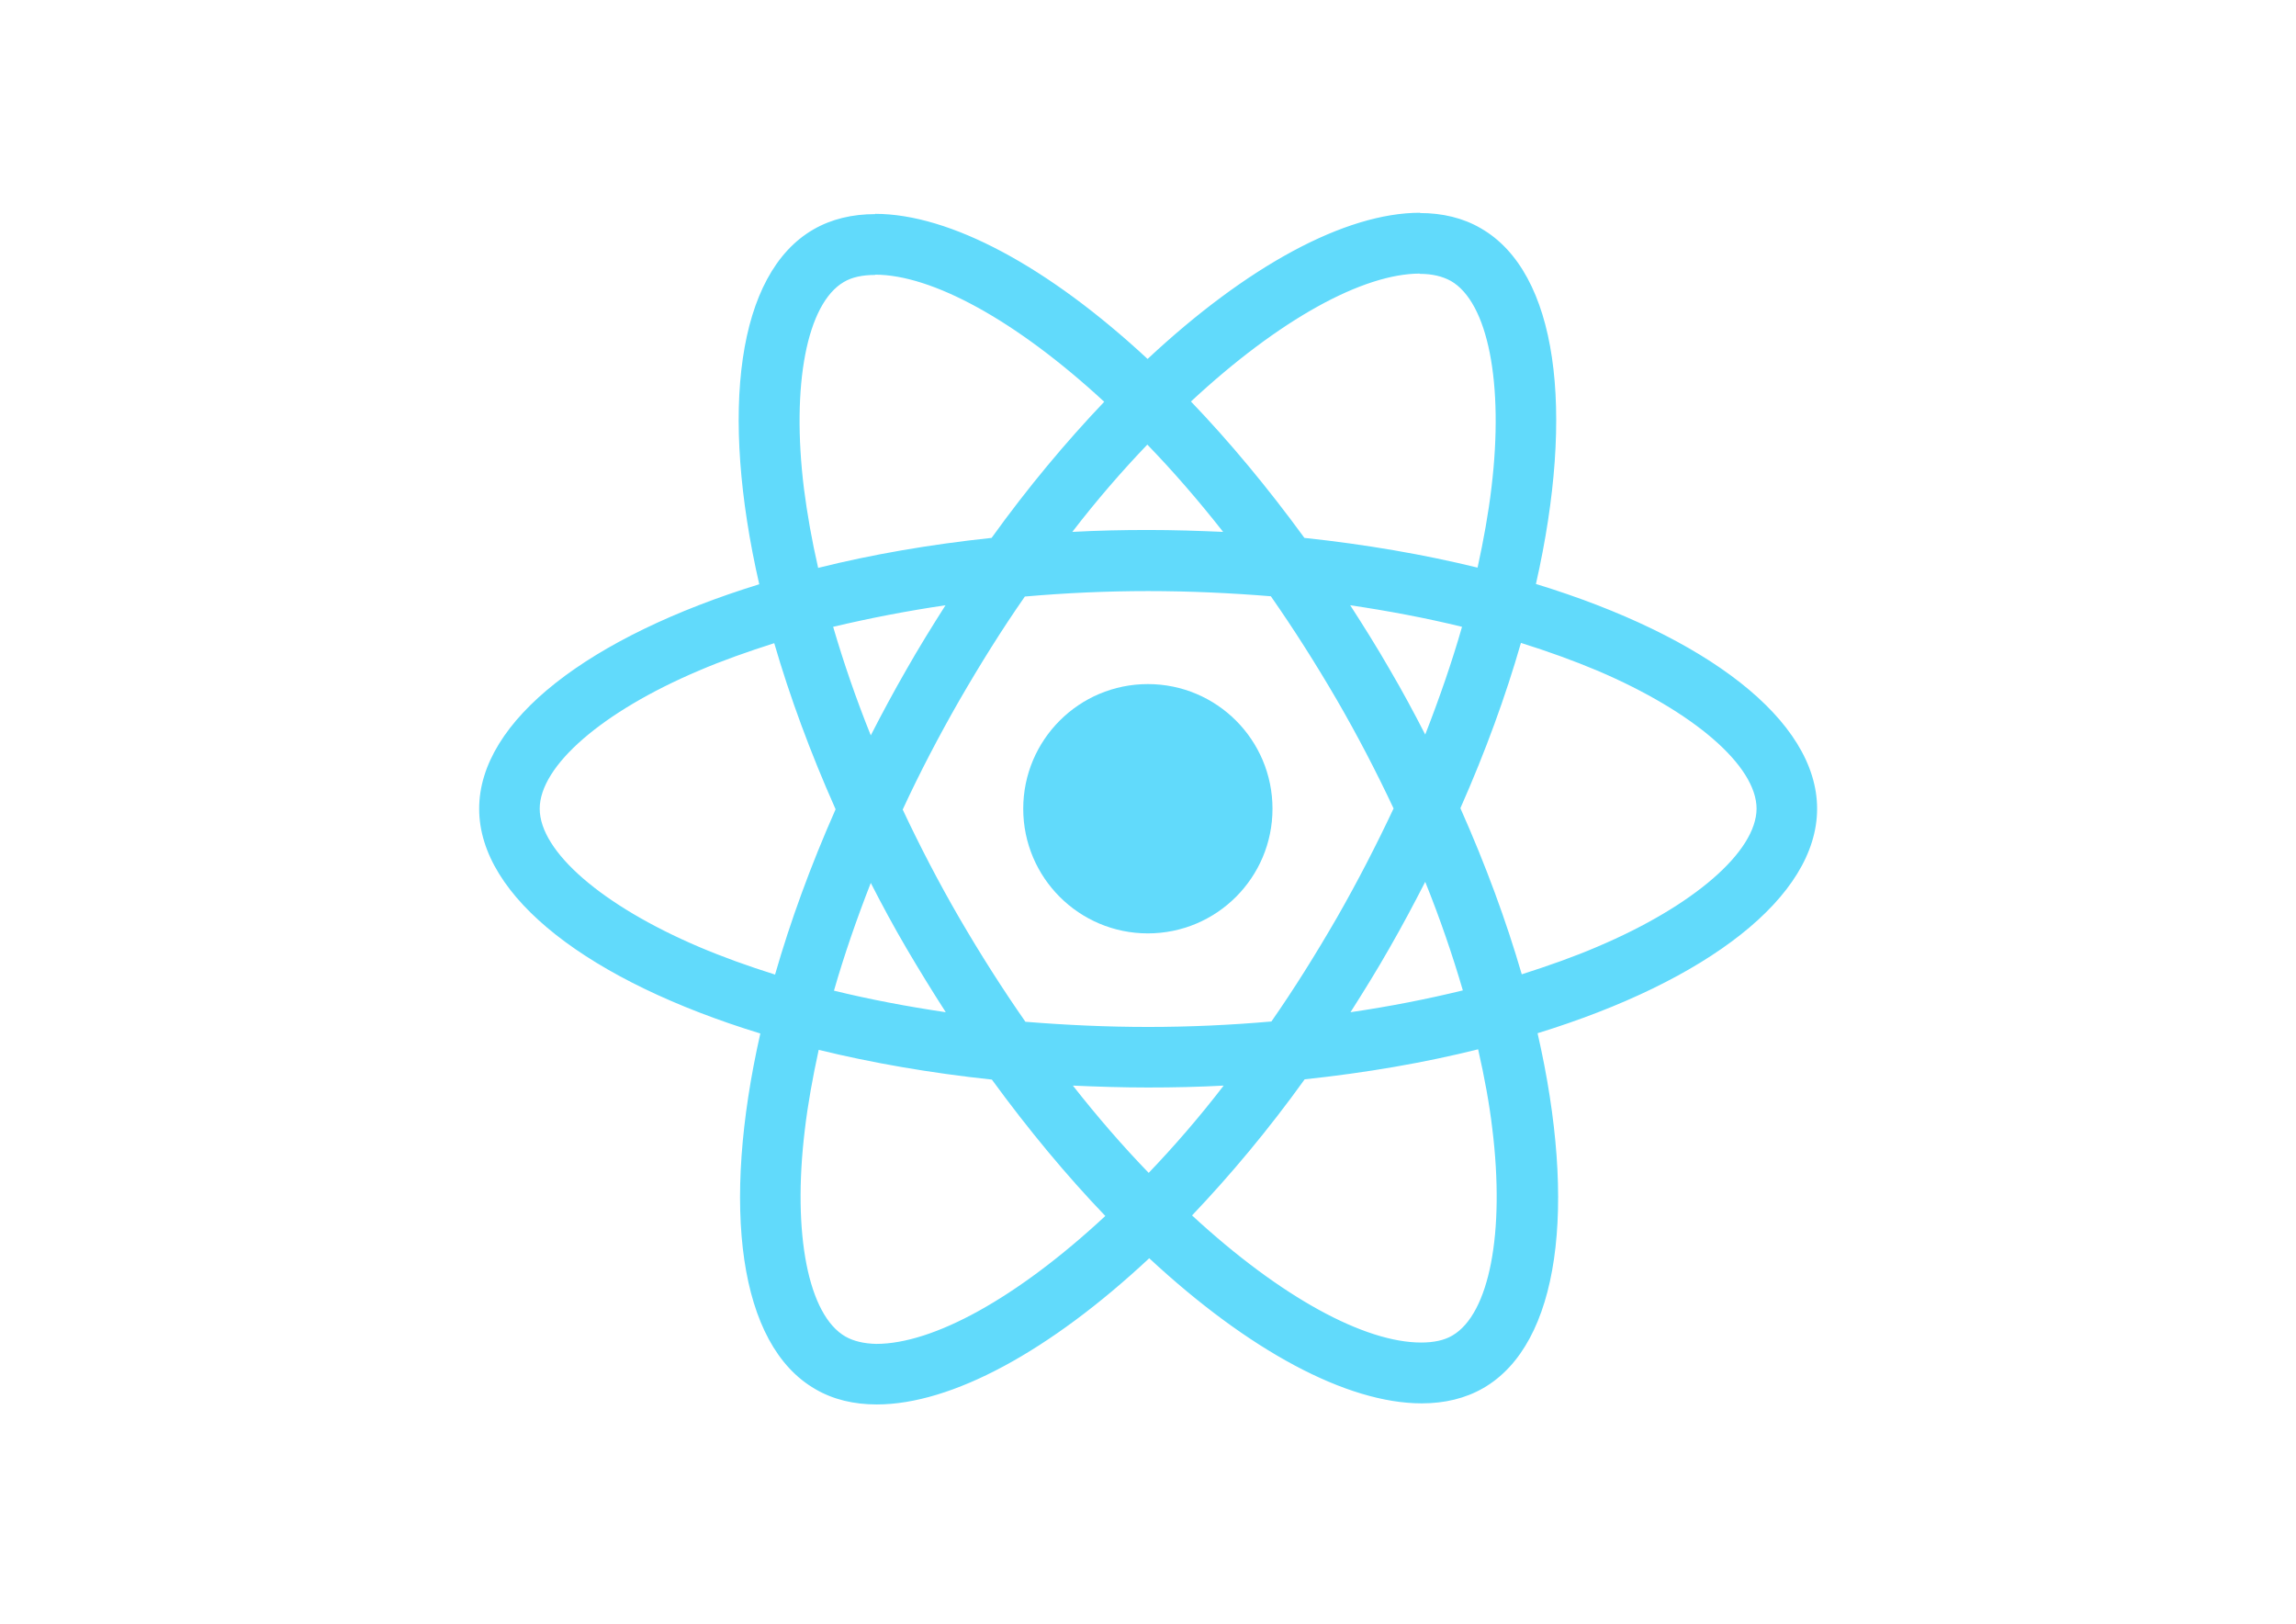
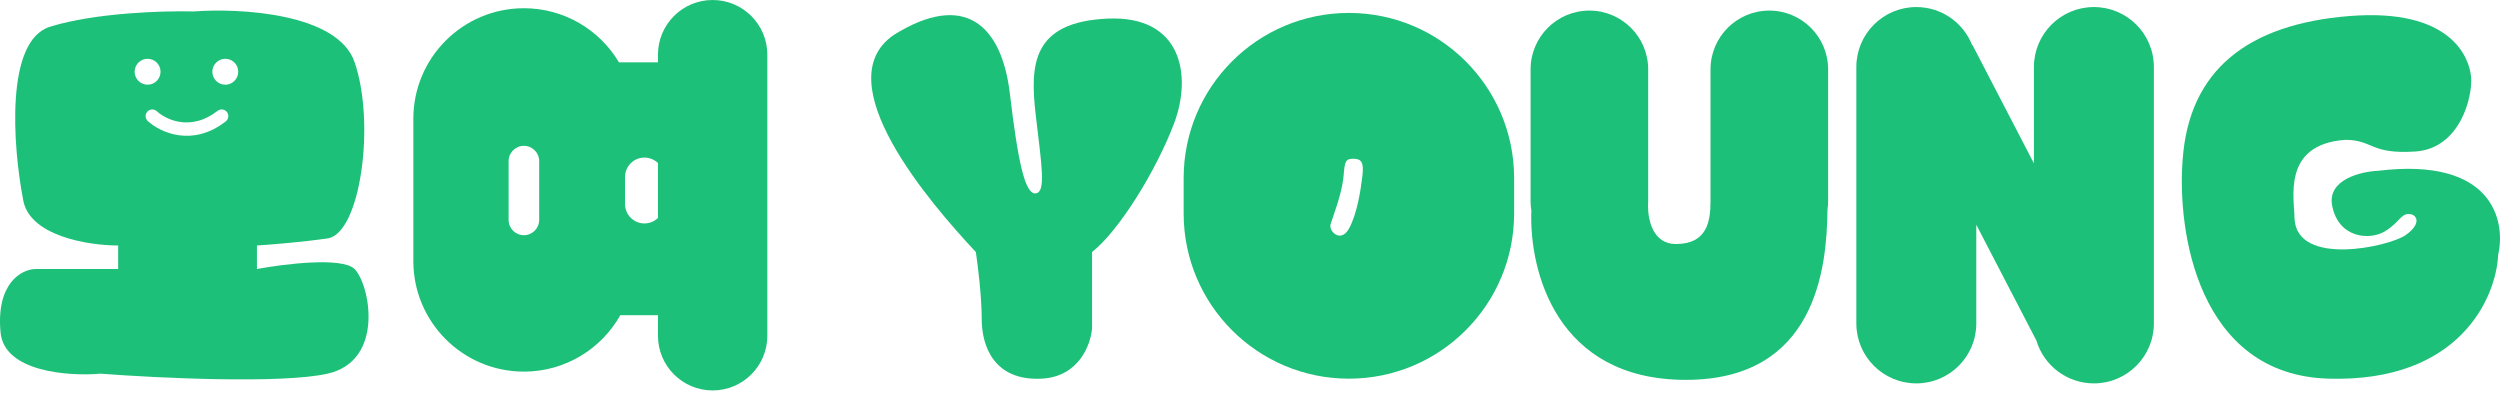
- <svg xmlns="http://www.w3.org/2000/svg" viewBox="0 0 841.9 595.3">
-   <g fill="#61DAFB">
-     <path d="M666.3 296.5c0-32.5-40.7-63.3-103.1-82.4 14.4-63.6 8-114.2-20.2-130.4-6.5-3.8-14.1-5.6-22.4-5.6v22.3c4.6 0 8.3.9 11.4 2.6 13.6 7.8 19.5 37.5 14.9 75.7-1.1 9.4-2.9 19.3-5.1 29.4-19.6-4.8-41-8.5-63.5-10.9-13.5-18.5-27.5-35.3-41.6-50 32.6-30.3 63.2-46.9 84-46.9V78c-27.5 0-63.5 19.6-99.9 53.6-36.4-33.8-72.4-53.2-99.9-53.2v22.3c20.7 0 51.4 16.5 84 46.6-14 14.7-28 31.4-41.3 49.9-22.6 2.4-44 6.1-63.6 11-2.3-10-4-19.7-5.2-29-4.7-38.2 1.1-67.9 14.6-75.8 3-1.8 6.9-2.6 11.5-2.6V78.5c-8.4 0-16 1.8-22.6 5.6-28.1 16.2-34.4 66.7-19.9 130.1-62.2 19.2-102.7 49.9-102.7 82.3 0 32.5 40.7 63.3 103.1 82.4-14.4 63.6-8 114.2 20.2 130.4 6.5 3.8 14.1 5.6 22.5 5.6 27.5 0 63.5-19.6 99.9-53.6 36.4 33.8 72.4 53.2 99.9 53.2 8.4 0 16-1.8 22.6-5.6 28.1-16.2 34.4-66.7 19.9-130.1 62-19.1 102.5-49.9 102.5-82.3zm-130.2-66.7c-3.7 12.9-8.3 26.2-13.5 39.5-4.1-8-8.4-16-13.1-24-4.6-8-9.5-15.8-14.4-23.4 14.2 2.1 27.9 4.7 41 7.9zm-45.8 106.5c-7.8 13.5-15.8 26.3-24.1 38.2-14.9 1.3-30 2-45.2 2-15.1 0-30.2-.7-45-1.9-8.3-11.9-16.4-24.6-24.2-38-7.6-13.1-14.5-26.4-20.8-39.8 6.2-13.4 13.2-26.8 20.7-39.9 7.8-13.5 15.8-26.3 24.1-38.2 14.9-1.3 30-2 45.2-2 15.1 0 30.2.7 45 1.9 8.3 11.9 16.4 24.6 24.2 38 7.6 13.1 14.5 26.4 20.8 39.8-6.3 13.4-13.2 26.8-20.7 39.9zm32.3-13c5.4 13.4 10 26.8 13.8 39.8-13.1 3.2-26.9 5.9-41.2 8 4.9-7.7 9.8-15.6 14.4-23.7 4.6-8 8.9-16.1 13-24.1zM421.2 430c-9.3-9.6-18.6-20.3-27.8-32 9 .4 18.2.7 27.5.7 9.4 0 18.7-.2 27.8-.7-9 11.7-18.3 22.4-27.5 32zm-74.4-58.9c-14.2-2.1-27.9-4.7-41-7.9 3.7-12.9 8.3-26.2 13.5-39.5 4.1 8 8.4 16 13.1 24 4.7 8 9.5 15.8 14.4 23.4zM420.7 163c9.3 9.6 18.6 20.3 27.8 32-9-.4-18.2-.7-27.5-.7-9.4 0-18.7.2-27.8.7 9-11.7 18.3-22.4 27.5-32zm-74 58.9c-4.9 7.7-9.8 15.6-14.4 23.7-4.6 8-8.9 16-13 24-5.4-13.4-10-26.8-13.8-39.8 13.1-3.1 26.9-5.8 41.2-7.9zm-90.5 125.2c-35.4-15.1-58.3-34.9-58.3-50.6 0-15.7 22.9-35.6 58.3-50.6 8.6-3.7 18-7 27.7-10.1 5.7 19.6 13.2 40 22.5 60.9-9.2 20.8-16.6 41.1-22.2 60.6-9.9-3.1-19.3-6.5-28-10.2zM310 490c-13.6-7.8-19.5-37.5-14.9-75.7 1.1-9.4 2.9-19.3 5.1-29.4 19.6 4.8 41 8.5 63.5 10.9 13.5 18.5 27.5 35.3 41.6 50-32.6 30.3-63.2 46.9-84 46.9-4.5-.1-8.3-1-11.3-2.7zm237.2-76.2c4.7 38.2-1.1 67.9-14.6 75.8-3 1.8-6.9 2.6-11.5 2.6-20.7 0-51.4-16.5-84-46.6 14-14.7 28-31.4 41.3-49.9 22.6-2.4 44-6.1 63.6-11 2.3 10.1 4.1 19.8 5.2 29.1zm38.5-66.7c-8.6 3.7-18 7-27.7 10.1-5.7-19.6-13.2-40-22.5-60.9 9.2-20.8 16.6-41.1 22.2-60.6 9.9 3.1 19.3 6.5 28.1 10.2 35.4 15.1 58.3 34.9 58.3 50.6-.1 15.7-23 35.6-58.4 50.6zM320.8 78.4z" />
-     <circle cx="420.9" cy="296.5" r="45.7" />
-     <path d="M520.5 78.1z" />
-   </g>
+ <svg xmlns="http://www.w3.org/2000/svg" width="342" height="54" viewBox="0 0 342 54" fill="none">
+   <path fill-rule="evenodd" clip-rule="evenodd" d="M3.134 27.148C1.793 20.123 0.656 5.59 6.834 3.66C13.012 1.729 22.493 1.461 26.462 1.568C32.843 1.086 46.185 1.794 48.502 8.486C51.398 16.852 49.307 31.975 44.802 32.618C41.198 33.133 36.865 33.476 35.149 33.584V36.801C38.903 36.104 46.829 35.128 48.502 36.801C50.594 38.893 52.685 49.35 44.802 51.12C38.495 52.535 21.474 51.709 13.752 51.12C9.408 51.495 0.592 50.894 0.077 45.489C-0.566 38.732 2.973 36.801 4.904 36.801H16.165V33.584C12.109 33.584 3.824 32.297 3.134 27.148ZM30.884 16.605C31.281 16.295 31.352 15.721 31.042 15.324C30.731 14.927 30.158 14.857 29.761 15.167C26.11 18.019 22.69 16.364 21.451 15.216C21.081 14.874 20.504 14.896 20.161 15.266C19.819 15.636 19.841 16.213 20.211 16.555C21.867 18.089 26.298 20.188 30.884 16.605ZM21.961 9.815C21.961 10.794 21.168 11.587 20.189 11.587C19.211 11.587 18.418 10.794 18.418 9.815C18.418 8.837 19.211 8.044 20.189 8.044C21.168 8.044 21.961 8.837 21.961 9.815ZM30.82 11.587C31.798 11.587 32.591 10.794 32.591 9.815C32.591 8.837 31.798 8.044 30.82 8.044C29.841 8.044 29.048 8.837 29.048 9.815C29.048 10.794 29.841 11.587 30.82 11.587Z" fill="#1DC078" />
+   <path fill-rule="evenodd" clip-rule="evenodd" d="M97.49 0C93.358 0 90.009 3.349 90.009 7.481V8.527H84.674C82.037 4.095 77.2 1.126 71.669 1.126C63.317 1.126 56.546 7.897 56.546 16.249V35.715C56.546 44.068 63.317 50.838 71.669 50.838C77.332 50.838 82.269 47.725 84.86 43.116H90.009V45.931C90.009 50.063 93.358 53.412 97.49 53.412C101.622 53.412 104.971 50.063 104.971 45.931V7.481C104.971 3.349 101.622 0 97.49 0ZM90.009 29.816V22.309C89.531 21.844 88.878 21.558 88.159 21.558C86.693 21.558 85.504 22.747 85.504 24.213V27.913C85.504 29.379 86.693 30.567 88.159 30.567C88.878 30.567 89.531 30.281 90.009 29.816ZM69.577 22.041C69.577 20.886 70.513 19.95 71.668 19.95C72.823 19.95 73.76 20.886 73.76 22.041V30.085C73.76 31.24 72.823 32.176 71.668 32.176C70.513 32.176 69.577 31.24 69.577 30.085V22.041Z" fill="#1DC078" />
+   <path d="M122.254 4.793C112.941 11.192 127.179 27.736 133.495 34.475C133.763 36.24 134.298 40.54 134.298 43.62C134.298 47.471 136.064 52.123 142.488 51.803C147.626 51.546 149.232 47.096 149.393 44.904V34.475C153.086 31.587 158.225 23.244 160.633 16.826C163.042 10.409 161.757 2.066 151.48 2.547C141.203 3.029 140.882 8.804 141.685 15.703C142.488 22.602 143.13 26.292 141.685 26.453C140.24 26.613 139.276 22.281 138.152 12.815C137.028 3.349 131.889 -1.242 122.254 4.793Z" fill="#1DC078" />
+   <path fill-rule="evenodd" clip-rule="evenodd" d="M184.527 1.77C172.043 1.77 161.923 11.89 161.923 24.373V29.2C161.923 41.683 172.043 51.803 184.527 51.803C197.011 51.803 207.131 41.683 207.131 29.2V24.373C207.131 11.89 197.011 1.77 184.527 1.77ZM182.757 28.476C183.052 27.645 183.674 25.596 183.803 24.052C183.964 22.121 184.044 21.719 185.09 21.719C186.136 21.719 186.618 22.041 186.377 24.052C186.136 26.062 185.653 29.28 184.527 31.291C183.401 33.302 181.712 31.613 182.033 30.648L182.757 28.476Z" fill="#1DC078" />
+   <path fill-rule="evenodd" clip-rule="evenodd" d="M217.427 1.448C212.984 1.448 209.383 5.049 209.383 9.492V27.51C209.383 27.952 209.418 28.386 209.487 28.809C209.182 37.107 212.933 51.964 230.619 51.964C248.378 51.964 249.915 36.76 250.001 28.683C250.057 28.3 250.086 27.909 250.086 27.51V9.492C250.086 5.049 246.484 1.448 242.042 1.448C237.599 1.448 233.998 5.049 233.998 9.492V27.507L233.998 27.51C233.998 30.326 233.515 33.382 229.252 33.382C226.182 33.382 225.445 30.212 225.446 28.151C225.462 27.94 225.471 27.727 225.471 27.512L225.471 27.51L225.471 27.511V27.51V9.492C225.471 5.049 221.869 1.448 217.427 1.448Z" fill="#1DC078" />
+   <path fill-rule="evenodd" clip-rule="evenodd" d="M278.24 9.17C278.24 4.639 281.913 0.965 286.445 0.965C290.976 0.965 294.65 4.639 294.65 9.17V44.242C294.65 48.773 290.976 52.447 286.445 52.447C282.727 52.447 279.587 49.974 278.579 46.584L278.579 46.584L270.357 30.747V44.242C270.357 48.774 266.683 52.447 262.152 52.447C257.62 52.447 253.947 48.774 253.947 44.242V9.17C253.947 4.639 257.62 0.965 262.152 0.965C265.624 0.965 268.592 3.122 269.79 6.168L269.829 6.148L278.24 22.348V9.17Z" fill="#1DC078" />
+   <path d="M318.56 51.802C300.654 51.291 297.788 31.565 298.593 21.767C299.479 9.625 307.449 3.314 321.378 2.196C335.306 1.078 337.802 7.868 338.043 10.504C338.285 13.14 336.594 20.329 330.395 20.728C324.195 21.128 324.679 19.131 320.814 19.131C312.119 19.77 313.89 27.199 313.89 29.915C314.231 36.538 326.852 33.749 329.107 32.151C331.361 30.554 330.636 29.276 329.509 29.276C328.382 29.276 328.221 30.474 326.208 31.672C324.195 32.87 319.928 32.63 319.043 28.157C318.334 24.579 322.934 23.471 325.323 23.364C341.038 21.447 342.82 30.234 341.747 34.867C341.478 40.725 336.465 52.313 318.56 51.802Z" fill="#1DC078" />
</svg>
